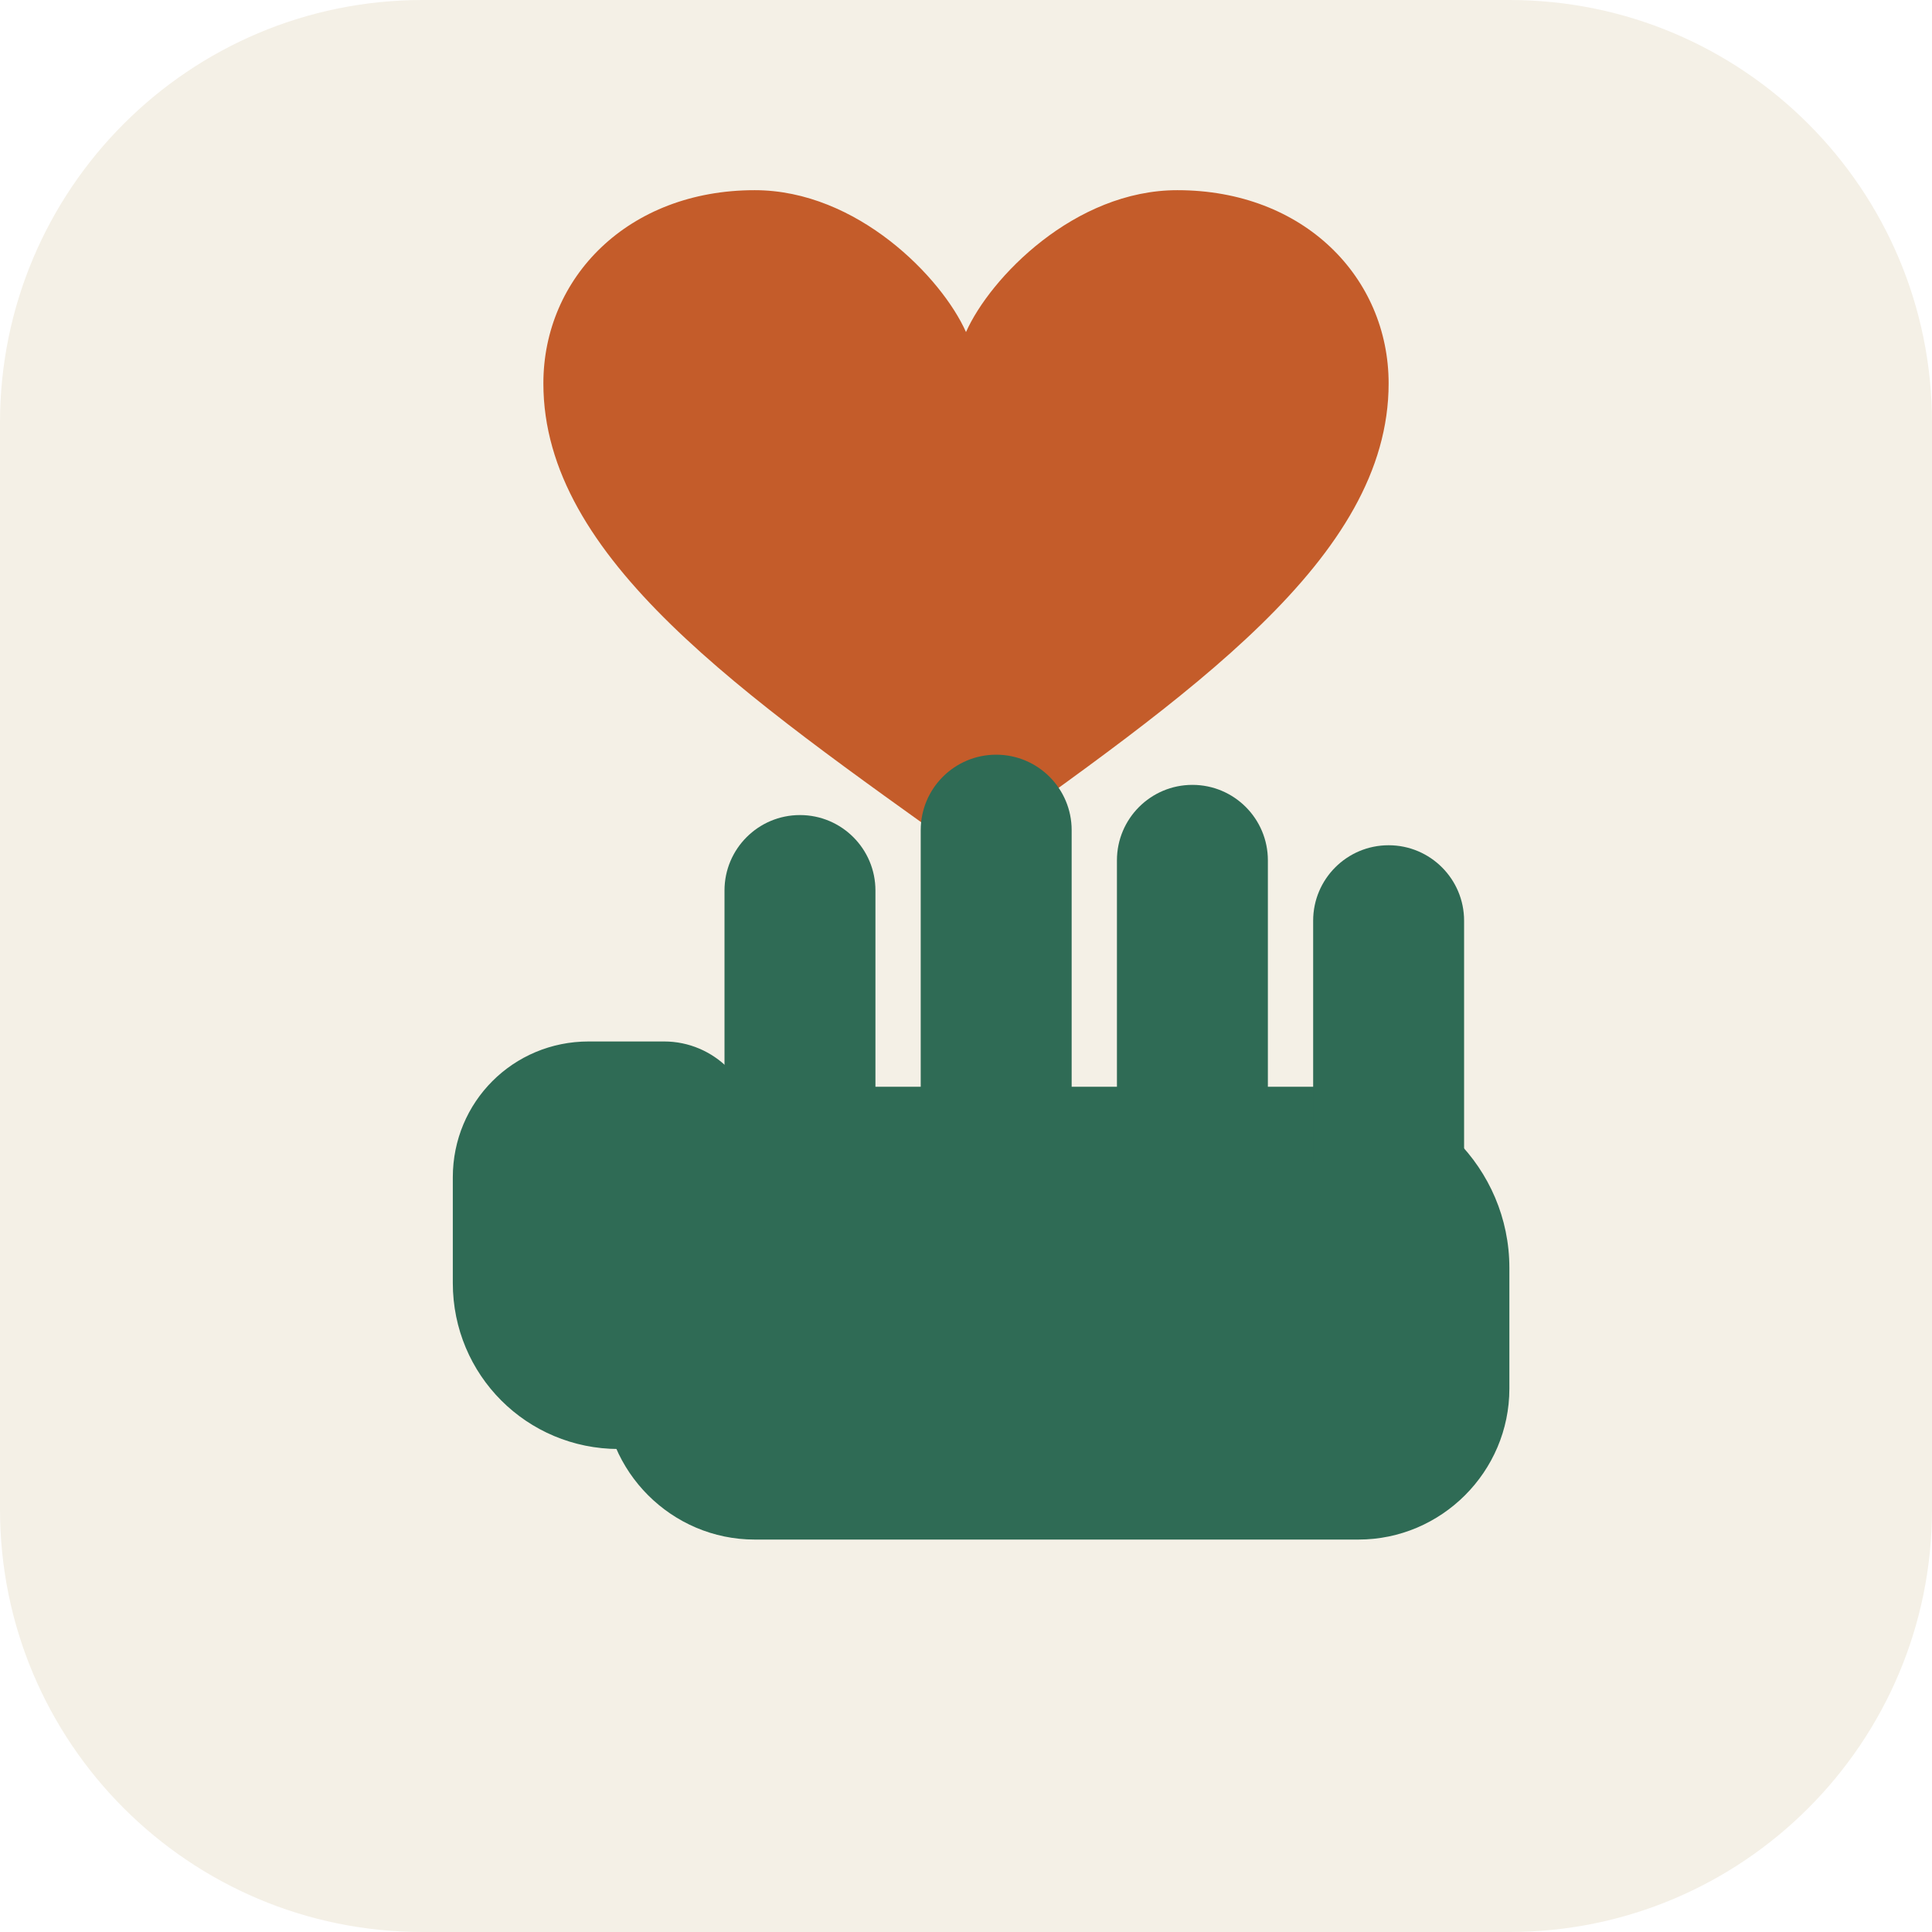
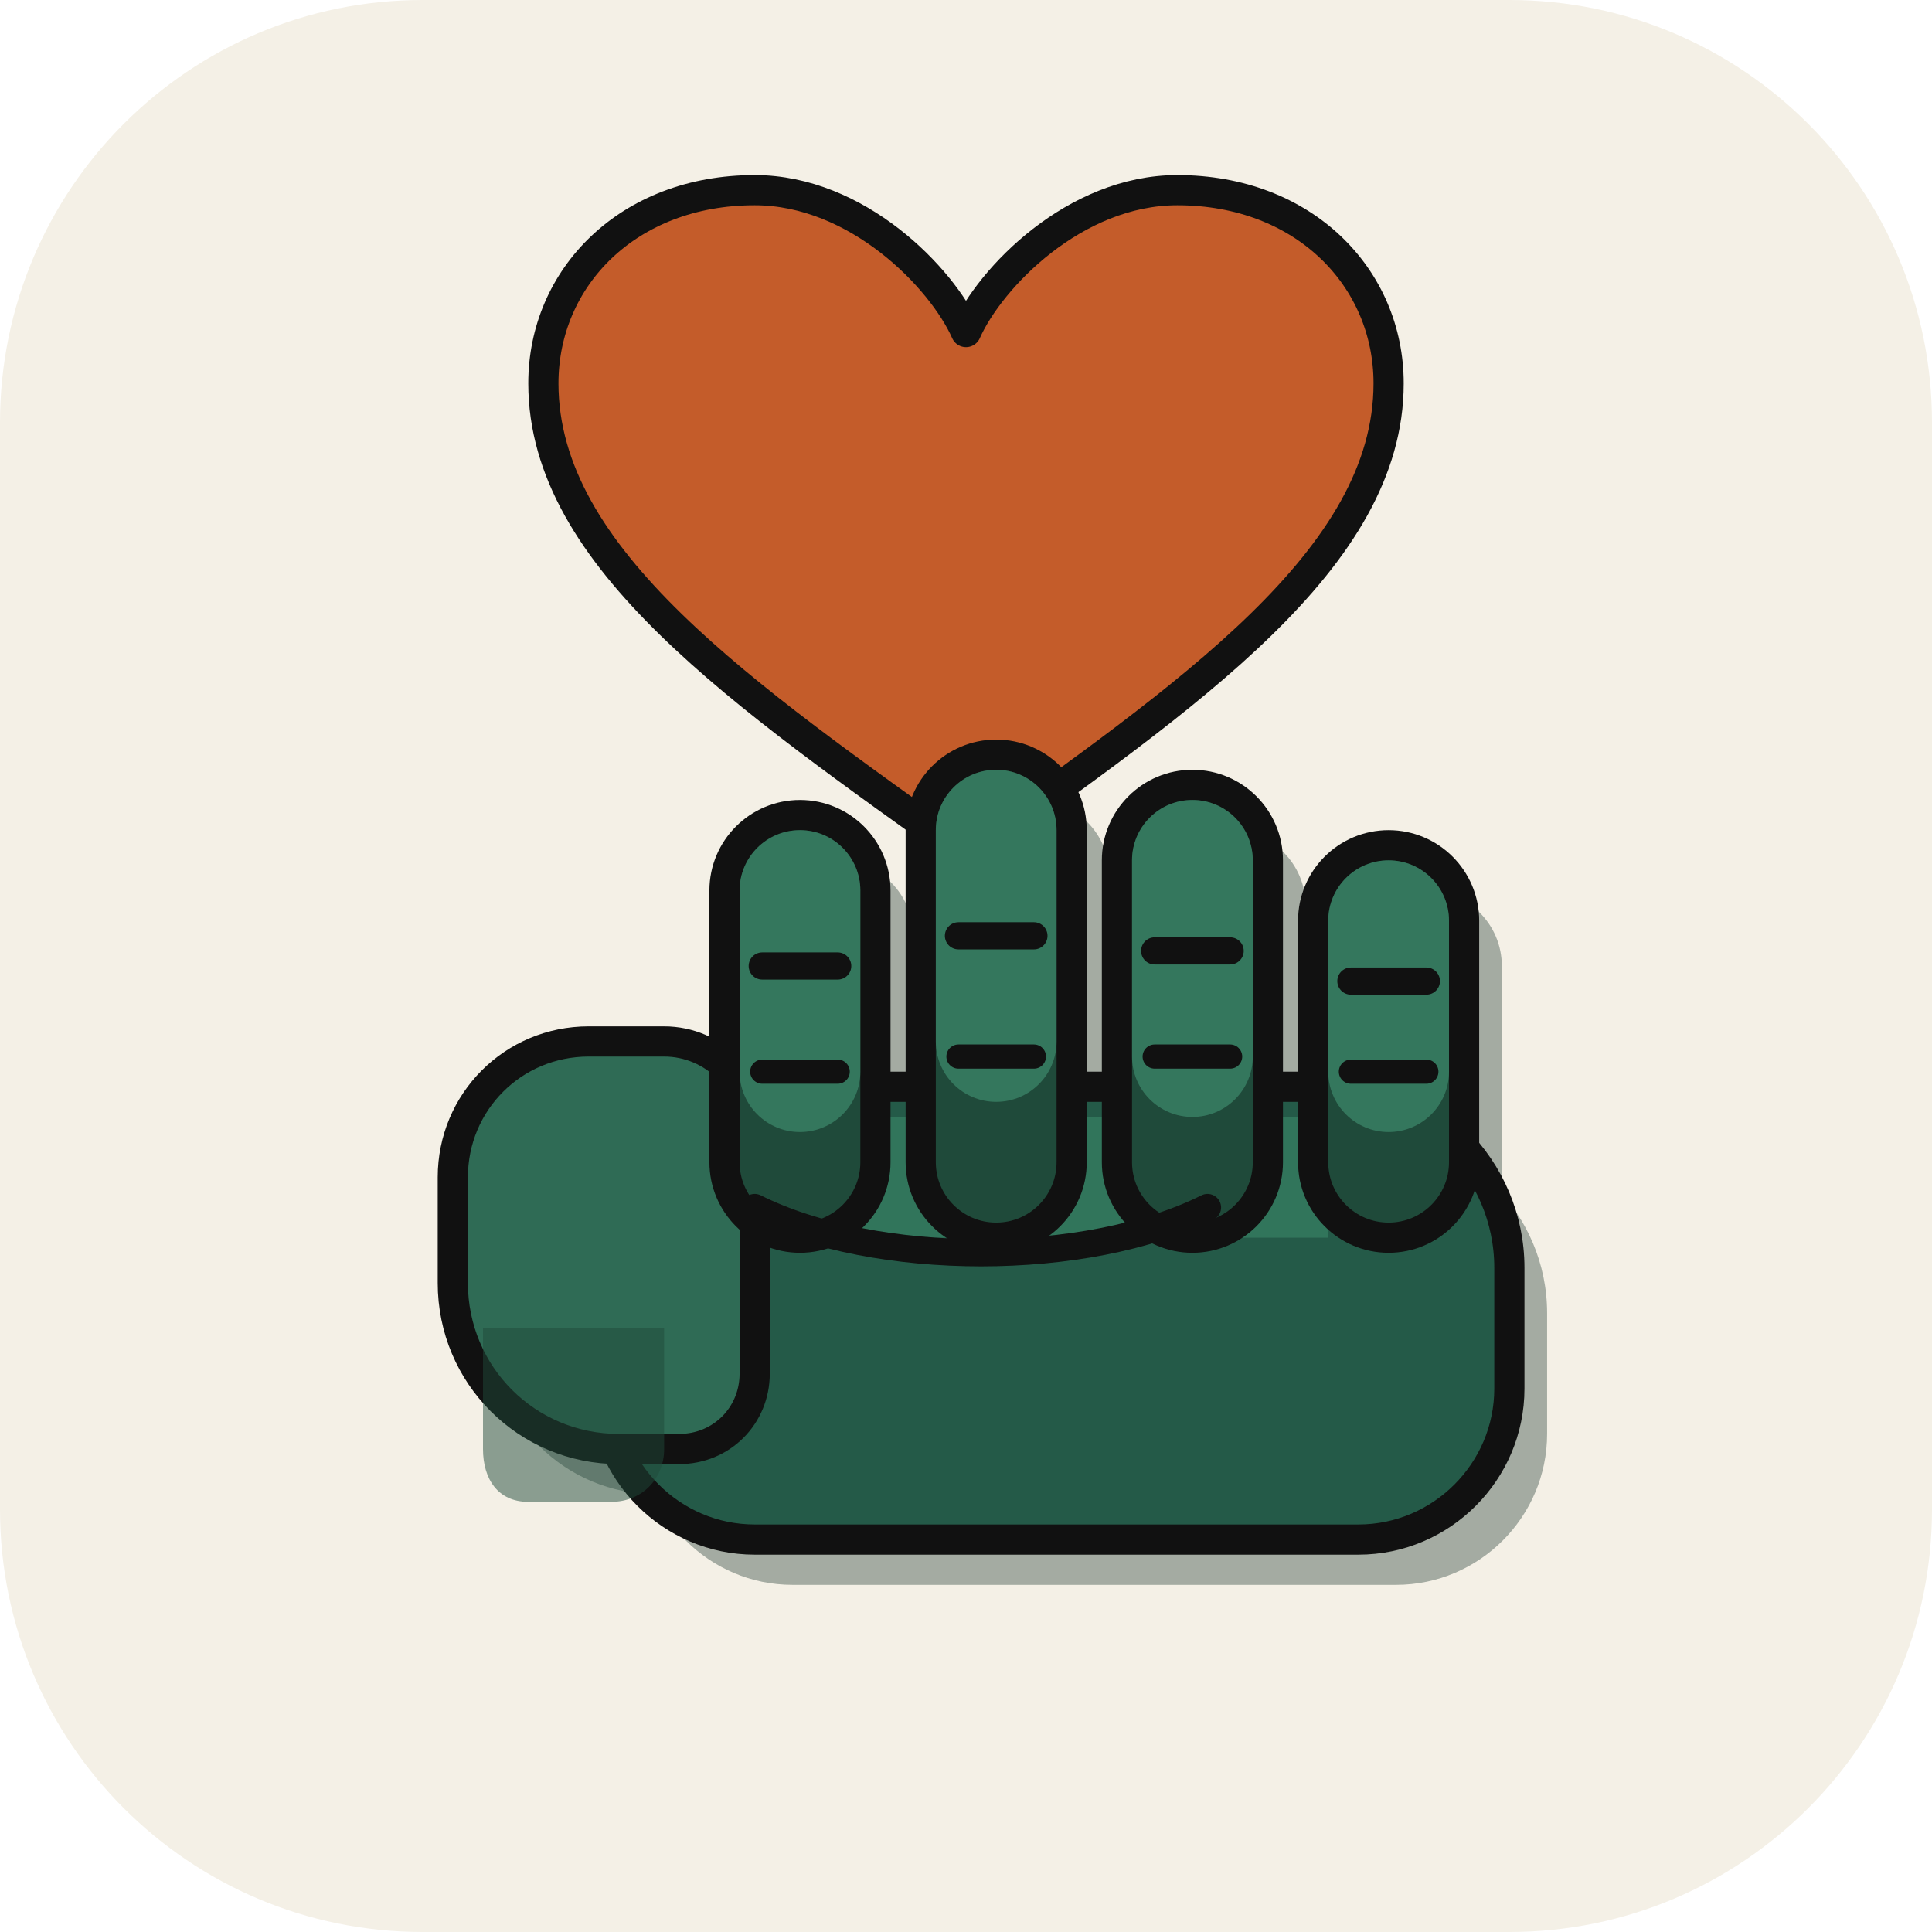
<svg xmlns="http://www.w3.org/2000/svg" viewBox="0 0 128 128" fill="none">
  <rect width="128" height="128" rx="28" fill="#F4F0E6" />
-   <path fill="#C45C2A" d="M64 22c-1.6-3.6-7.2-9.4-14-9.4C41.6 12.6 36 18.4 36 25.4c0 11.6 13.2 20.6 28 31.2 14.8-10.6 28-19.6 28-31.2 0-7-5.6-12.8-14-12.8C71.2 12.6 65.6 18.4 64 22z" />
-   <path fill="#2F6B55" d="M40 84c0-6.6 5.4-12 12-12h36c6.6 0 12 5.4 12 12v8c0 5.5-4.5 10-10 10H50c-5.5 0-10-4.5-10-10v-8z" />
-   <path fill="#2F6B55" d="M30 78c0-5 4-9 9-9h5c3.3 0 6 2.7 6 6v16c0 2.8-2.2 5-5 5h-4c-6.1 0-11-4.9-11-11V78z" />
-   <rect x="48" y="54" width="10" height="28" rx="5" fill="#2F6B55" />
-   <rect x="61" y="50" width="10" height="32" rx="5" fill="#2F6B55" />
-   <rect x="74" y="52" width="10" height="30" rx="5" fill="#2F6B55" />
-   <rect x="87" y="56" width="10" height="26" rx="5" fill="#2F6B55" />
+   <path fill="#C45C2A" stroke="#111111" stroke-width="2" stroke-linejoin="round" d="M64 22c-1.6-3.6-7.2-9.4-14-9.4C41.6 12.6 36 18.4 36 25.4c0 11.6 13.2 20.6 28 31.2 14.8-10.6 28-19.6 28-31.2 0-7-5.6-12.8-14-12.8C71.2 12.6 65.6 18.4 64 22z" />
+   <g opacity="0.35" transform="translate(2.5 3)">
+     <path fill="#0D2A22" d="M40 84c0-6.6 5.4-12 12-12h36c6.6 0 12 5.4 12 12v8c0 5.5-4.5 10-10 10H50c-5.5 0-10-4.5-10-10v-8z" />
+     <path fill="#0D2A22" d="M30 78c0-5 4-9 9-9h5c3.3 0 6 2.7 6 6v16c0 2.8-2.2 5-5 5h-4c-6.1 0-11-4.9-11-11V78z" />
+     <rect x="48" y="54" width="10" height="28" rx="5" fill="#0D2A22" />
+     <rect x="61" y="50" width="10" height="32" rx="5" fill="#0D2A22" />
+     <rect x="74" y="52" width="10" height="30" rx="5" fill="#0D2A22" />
+     <rect x="87" y="56" width="10" height="26" rx="5" fill="#0D2A22" />
+   </g>
+   <path fill="#245A48" stroke="#111111" stroke-width="2" stroke-linejoin="round" d="M40 84c0-6.6 5.4-12 12-12h36c6.6 0 12 5.4 12 12v8c0 5.5-4.5 10-10 10H50c-5.5 0-10-4.5-10-10v-8z" />
+   <path fill="#3D8A6C" d="M48 74h40v8H48z" opacity="0.55" />
+   <path fill="#2F6B55" stroke="#111111" stroke-width="2" stroke-linejoin="round" d="M30 78c0-5 4-9 9-9h5c3.3 0 6 2.7 6 6v16c0 2.8-2.2 5-5 5h-4c-6.1 0-11-4.9-11-11V78z" />
+   <path fill="#1F4A3A" opacity="0.5" d="M32 88h12v8c0 2-1.5 3.5-3.5 3.5H35c-2 0-3-1.5-3-3.5V88z" />
+   <rect x="48" y="54" width="10" height="28" rx="5" fill="#1F4A3A" stroke="#111111" stroke-width="2" />
+   <rect x="49" y="55" width="8" height="20" rx="4" fill="#3D8A6C" opacity="0.7" />
+   <rect x="61" y="50" width="10" height="32" rx="5" fill="#1F4A3A" stroke="#111111" stroke-width="2" />
+   <rect x="62" y="51" width="8" height="22" rx="4" fill="#3D8A6C" opacity="0.7" />
+   <rect x="74" y="52" width="10" height="30" rx="5" fill="#1F4A3A" stroke="#111111" stroke-width="2" />
+   <rect x="75" y="53" width="8" height="21" rx="4" fill="#3D8A6C" opacity="0.7" />
+   <rect x="87" y="56" width="10" height="26" rx="5" fill="#1F4A3A" stroke="#111111" stroke-width="2" />
+   <rect x="88" y="57" width="8" height="18" rx="4" fill="#3D8A6C" opacity="0.7" />
+   <path stroke="#111111" stroke-width="1.8" stroke-linecap="round" d="M50.5 64h5M63.5 62h5M76.5 63h5M89.5 65h5" />
+   <path stroke="#111111" stroke-width="1.6" stroke-linecap="round" d="M50.5 71h5M63.5 70h5M76.5 70h5M89.5 71h5" />
+   <path stroke="#111111" stroke-width="1.8" stroke-linecap="round" d="M50 80c8 4 22 4 30 0" />
</svg>
